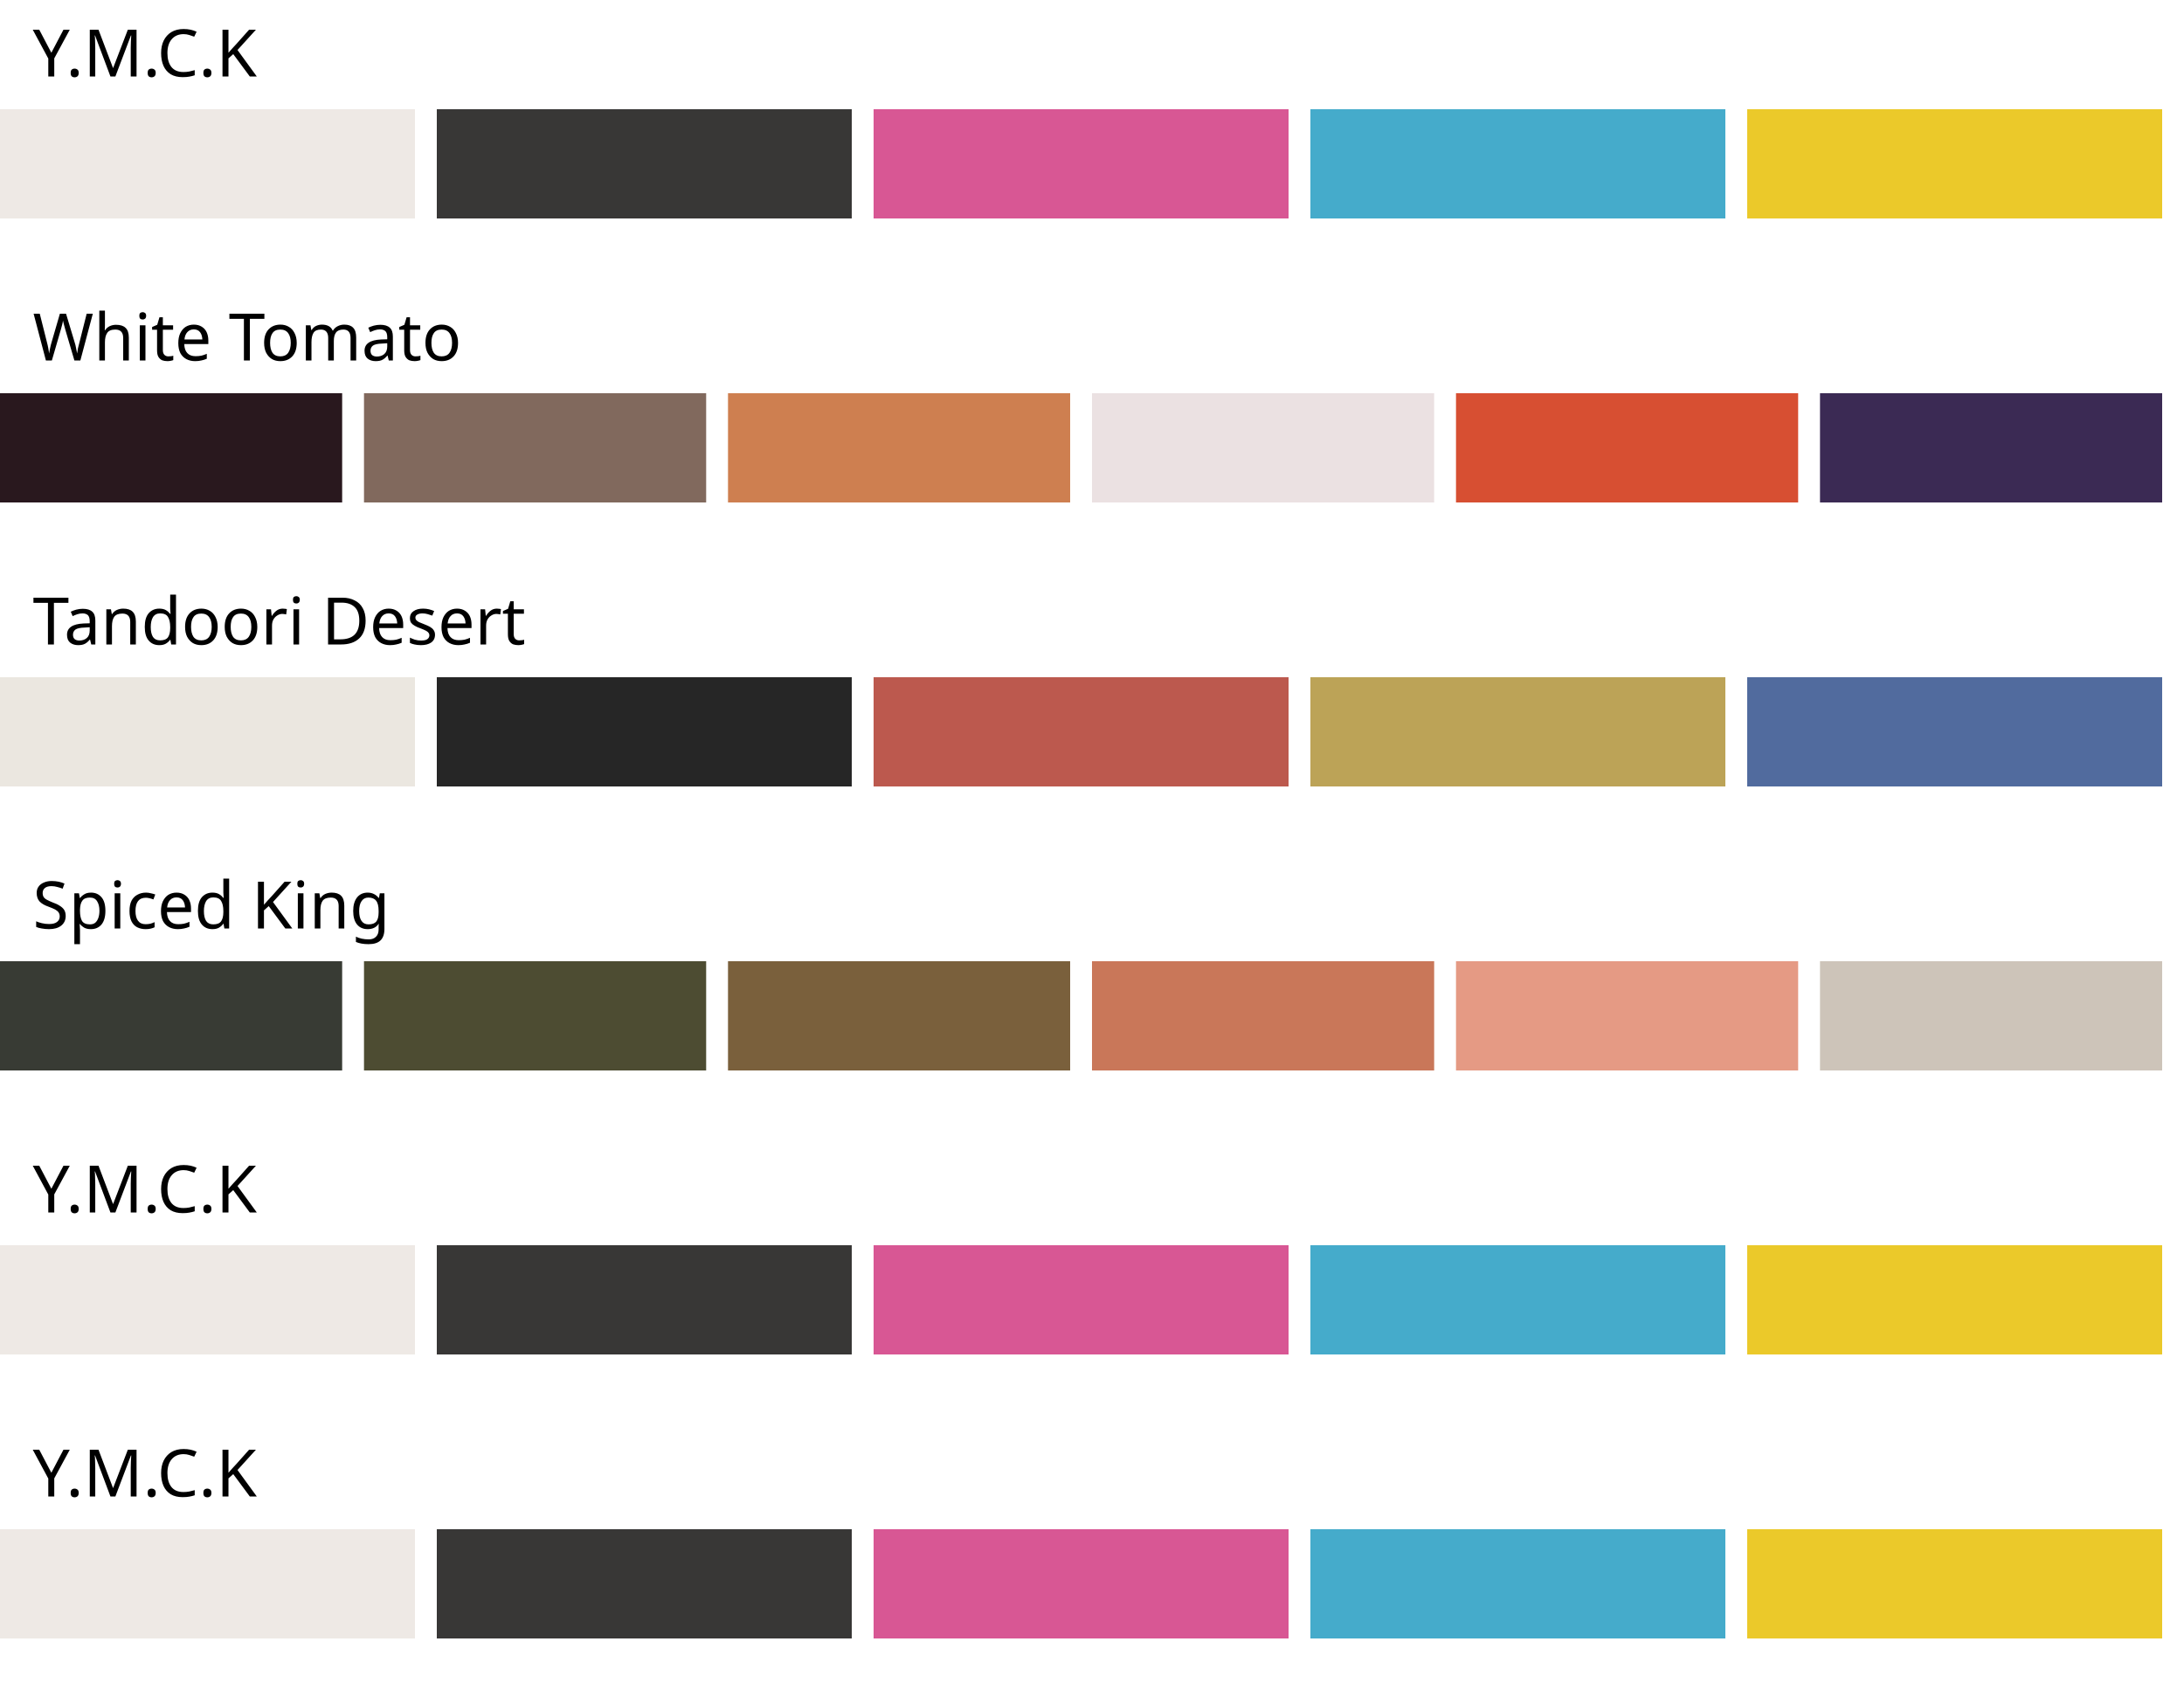
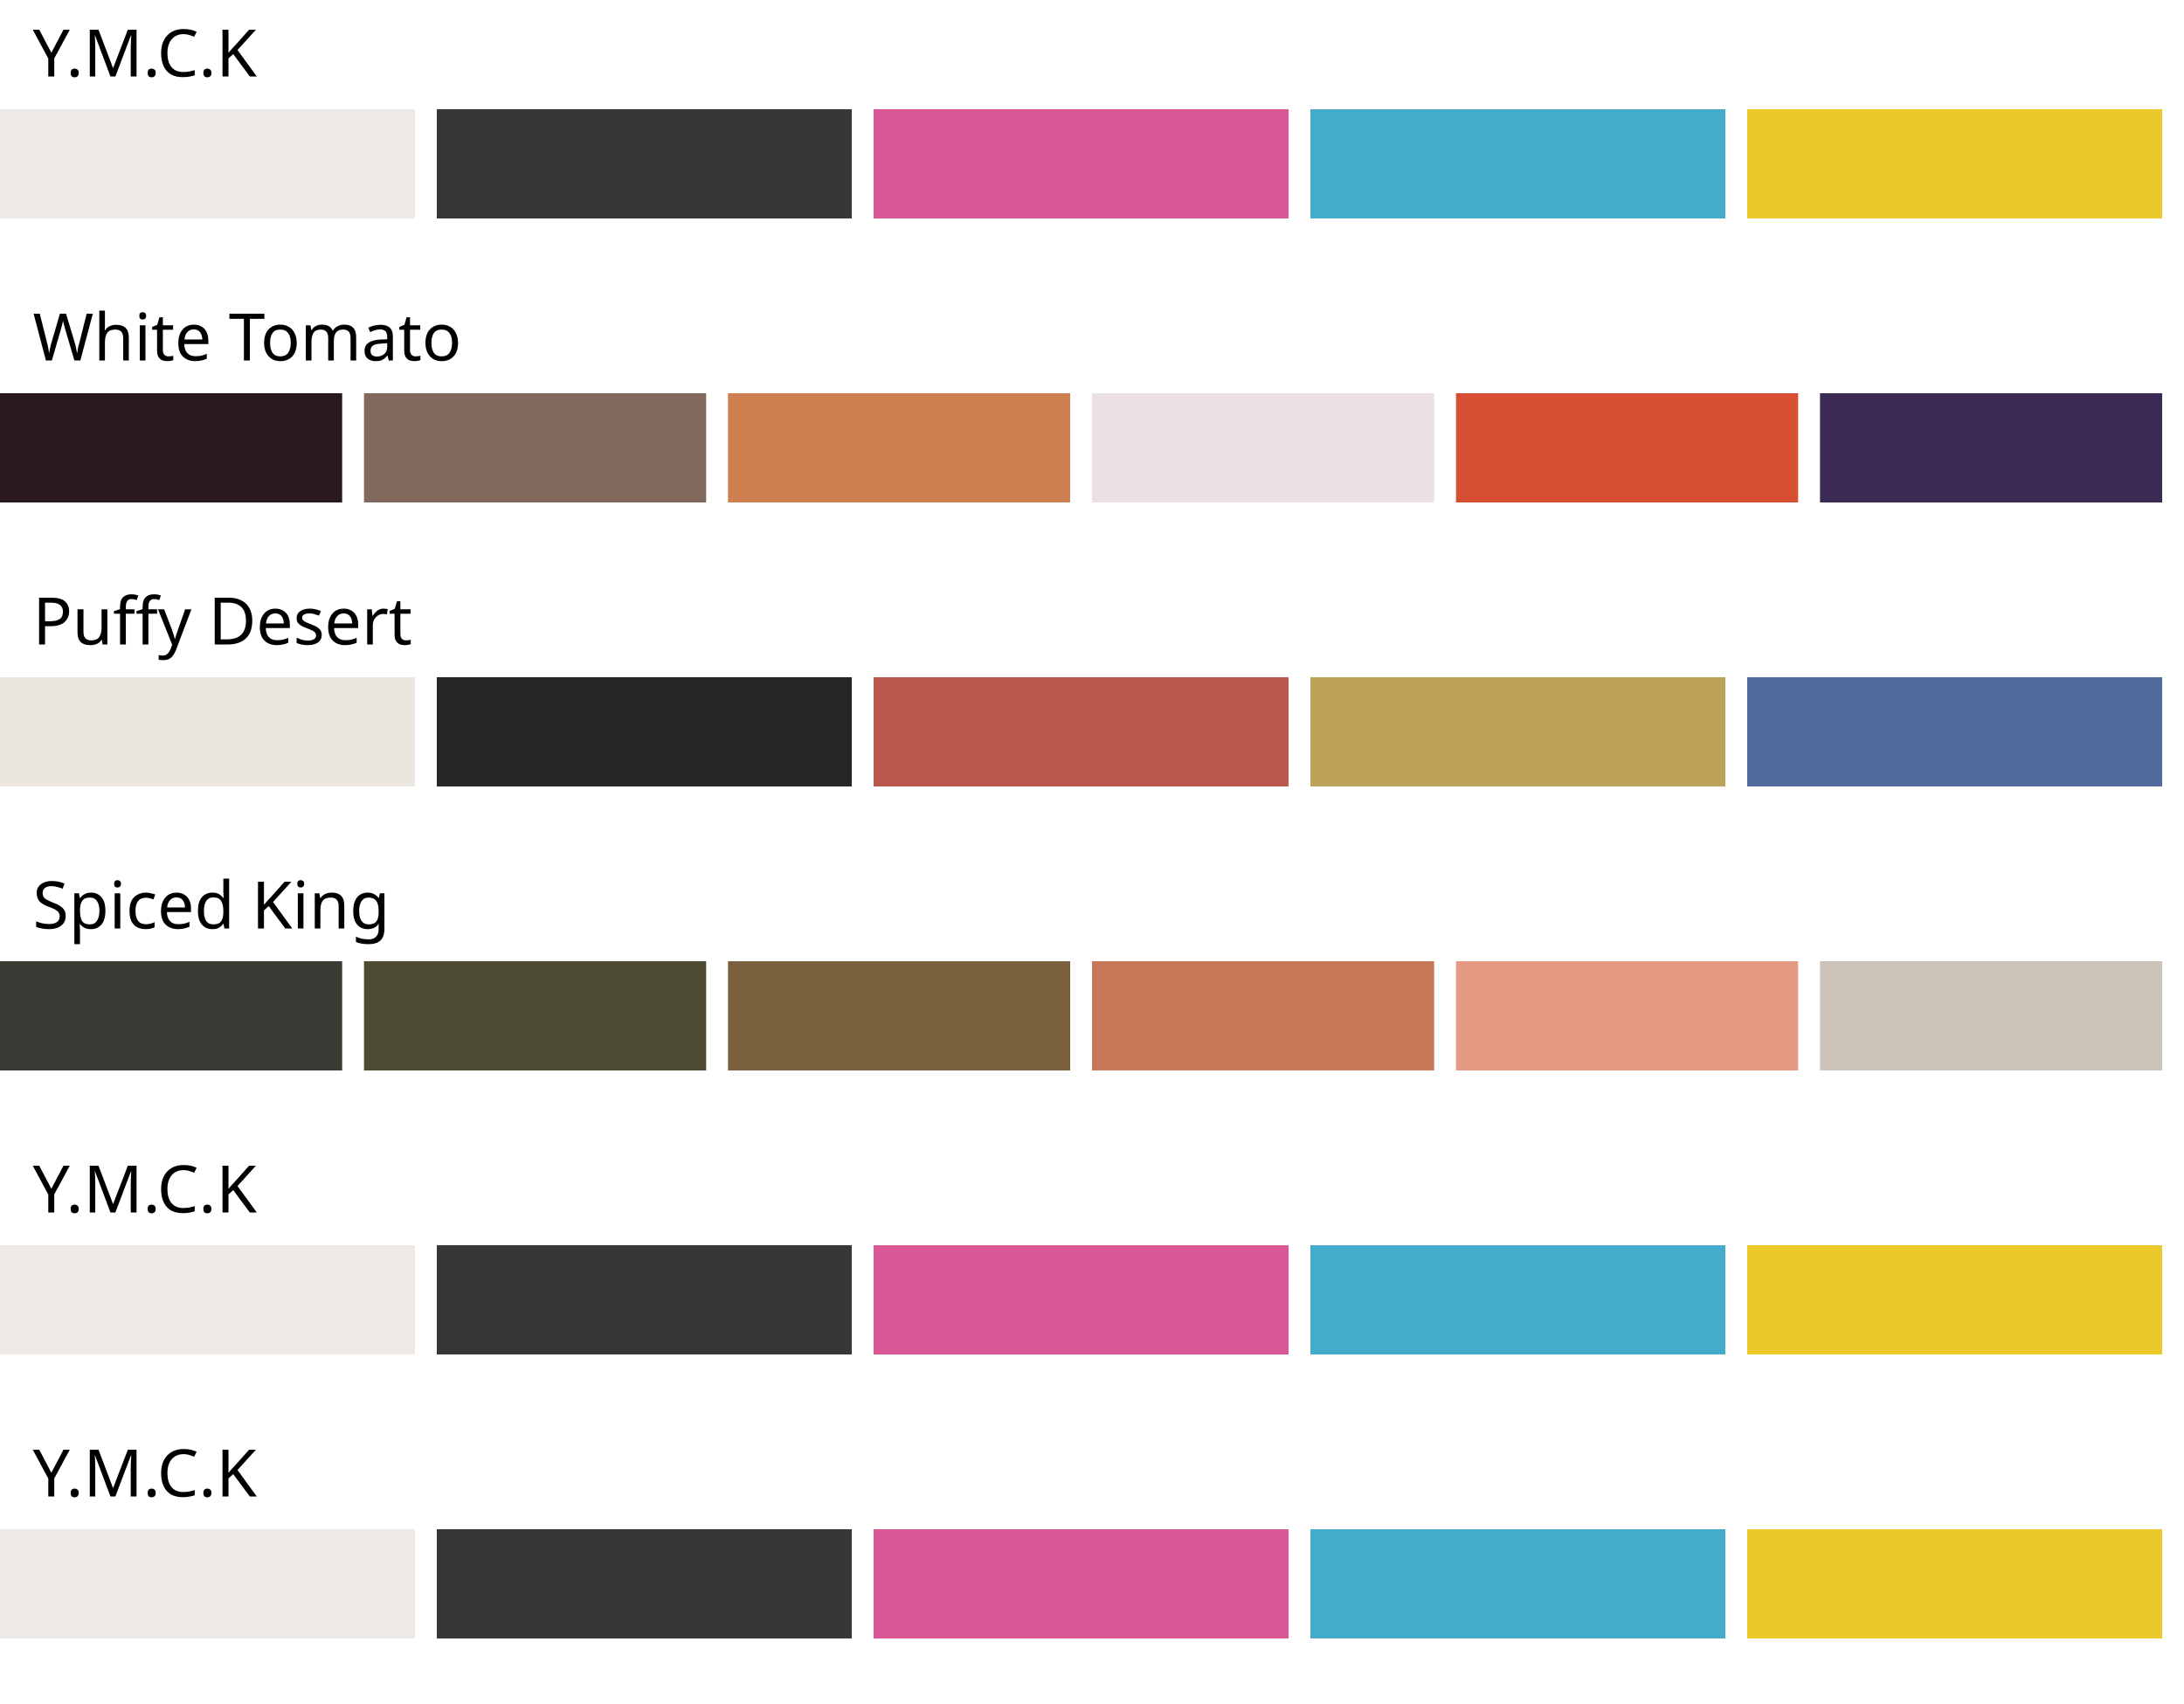
<svg xmlns="http://www.w3.org/2000/svg" viewBox="0 0 200 156">
  <style>
        text {
  font-family: sans-serif;
  font-weight: 400;
  font-style: normal;
}
        text {
          font-size: 6px;
        }
      </style>
  <text y="7" x="3">Y.M.C.K</text>
  <rect width="38" height="10" y="10" x="0" fill="#eee9e5" />
  <rect width="38" height="10" y="10" x="40" fill="#383736" />
  <rect width="38" height="10" y="10" x="80" fill="#d85794" />
  <rect width="38" height="10" y="10" x="120" fill="#45abcb" />
  <rect width="38" height="10" y="10" x="160" fill="#ebc92a" />
  <text y="33" x="3">White Tomato</text>
  <rect width="31.333" height="10" y="36" x="0" fill="#29181e" />
  <rect width="31.333" height="10" y="36" x="33.333" fill="#81695d" />
  <rect width="31.333" height="10" y="36" x="66.667" fill="#ce7f50" />
  <rect width="31.333" height="10" y="36" x="100" fill="#ebe1e2" />
  <rect width="31.333" height="10" y="36" x="133.333" fill="#d74f32" />
  <rect width="31.333" height="10" y="36" x="166.667" fill="#3b2a54" />
-   <text y="59" x="3">Tandoori Desert</text>
+   <text y="59" x="3">Puffy Desert</text>
  <rect width="38" height="10" y="62" x="0" fill="#ebe7e0" />
  <rect width="38" height="10" y="62" x="40" fill="#262626" />
  <rect width="38" height="10" y="62" x="80" fill="#bc594e" />
  <rect width="38" height="10" y="62" x="120" fill="#bca357" />
  <rect width="38" height="10" y="62" x="160" fill="#516b9e" />
  <text y="85" x="3">Spiced King</text>
  <rect width="31.333" height="10" y="88" x="0" fill="#383b34" />
  <rect width="31.333" height="10" y="88" x="33.333" fill="#4d4c32" />
  <rect width="31.333" height="10" y="88" x="66.667" fill="#7a603c" />
  <rect width="31.333" height="10" y="88" x="100" fill="#c97759" />
  <rect width="31.333" height="10" y="88" x="133.333" fill="#e59a84" />
  <rect width="31.333" height="10" y="88" x="166.667" fill="#cdc4b9" />
  <text y="111" x="3">Y.M.C.K</text>
  <rect width="38" height="10" y="114" x="0" fill="#eee9e5" />
  <rect width="38" height="10" y="114" x="40" fill="#383736" />
  <rect width="38" height="10" y="114" x="80" fill="#d85794" />
  <rect width="38" height="10" y="114" x="120" fill="#45abcb" />
  <rect width="38" height="10" y="114" x="160" fill="#ebc92a" />
  <text y="137" x="3">Y.M.C.K</text>
  <rect width="38" height="10" y="140" x="0" fill="#eee9e5" />
  <rect width="38" height="10" y="140" x="40" fill="#383736" />
  <rect width="38" height="10" y="140" x="80" fill="#d85794" />
  <rect width="38" height="10" y="140" x="120" fill="#45abcb" />
  <rect width="38" height="10" y="140" x="160" fill="#ebc92a" />
</svg>
